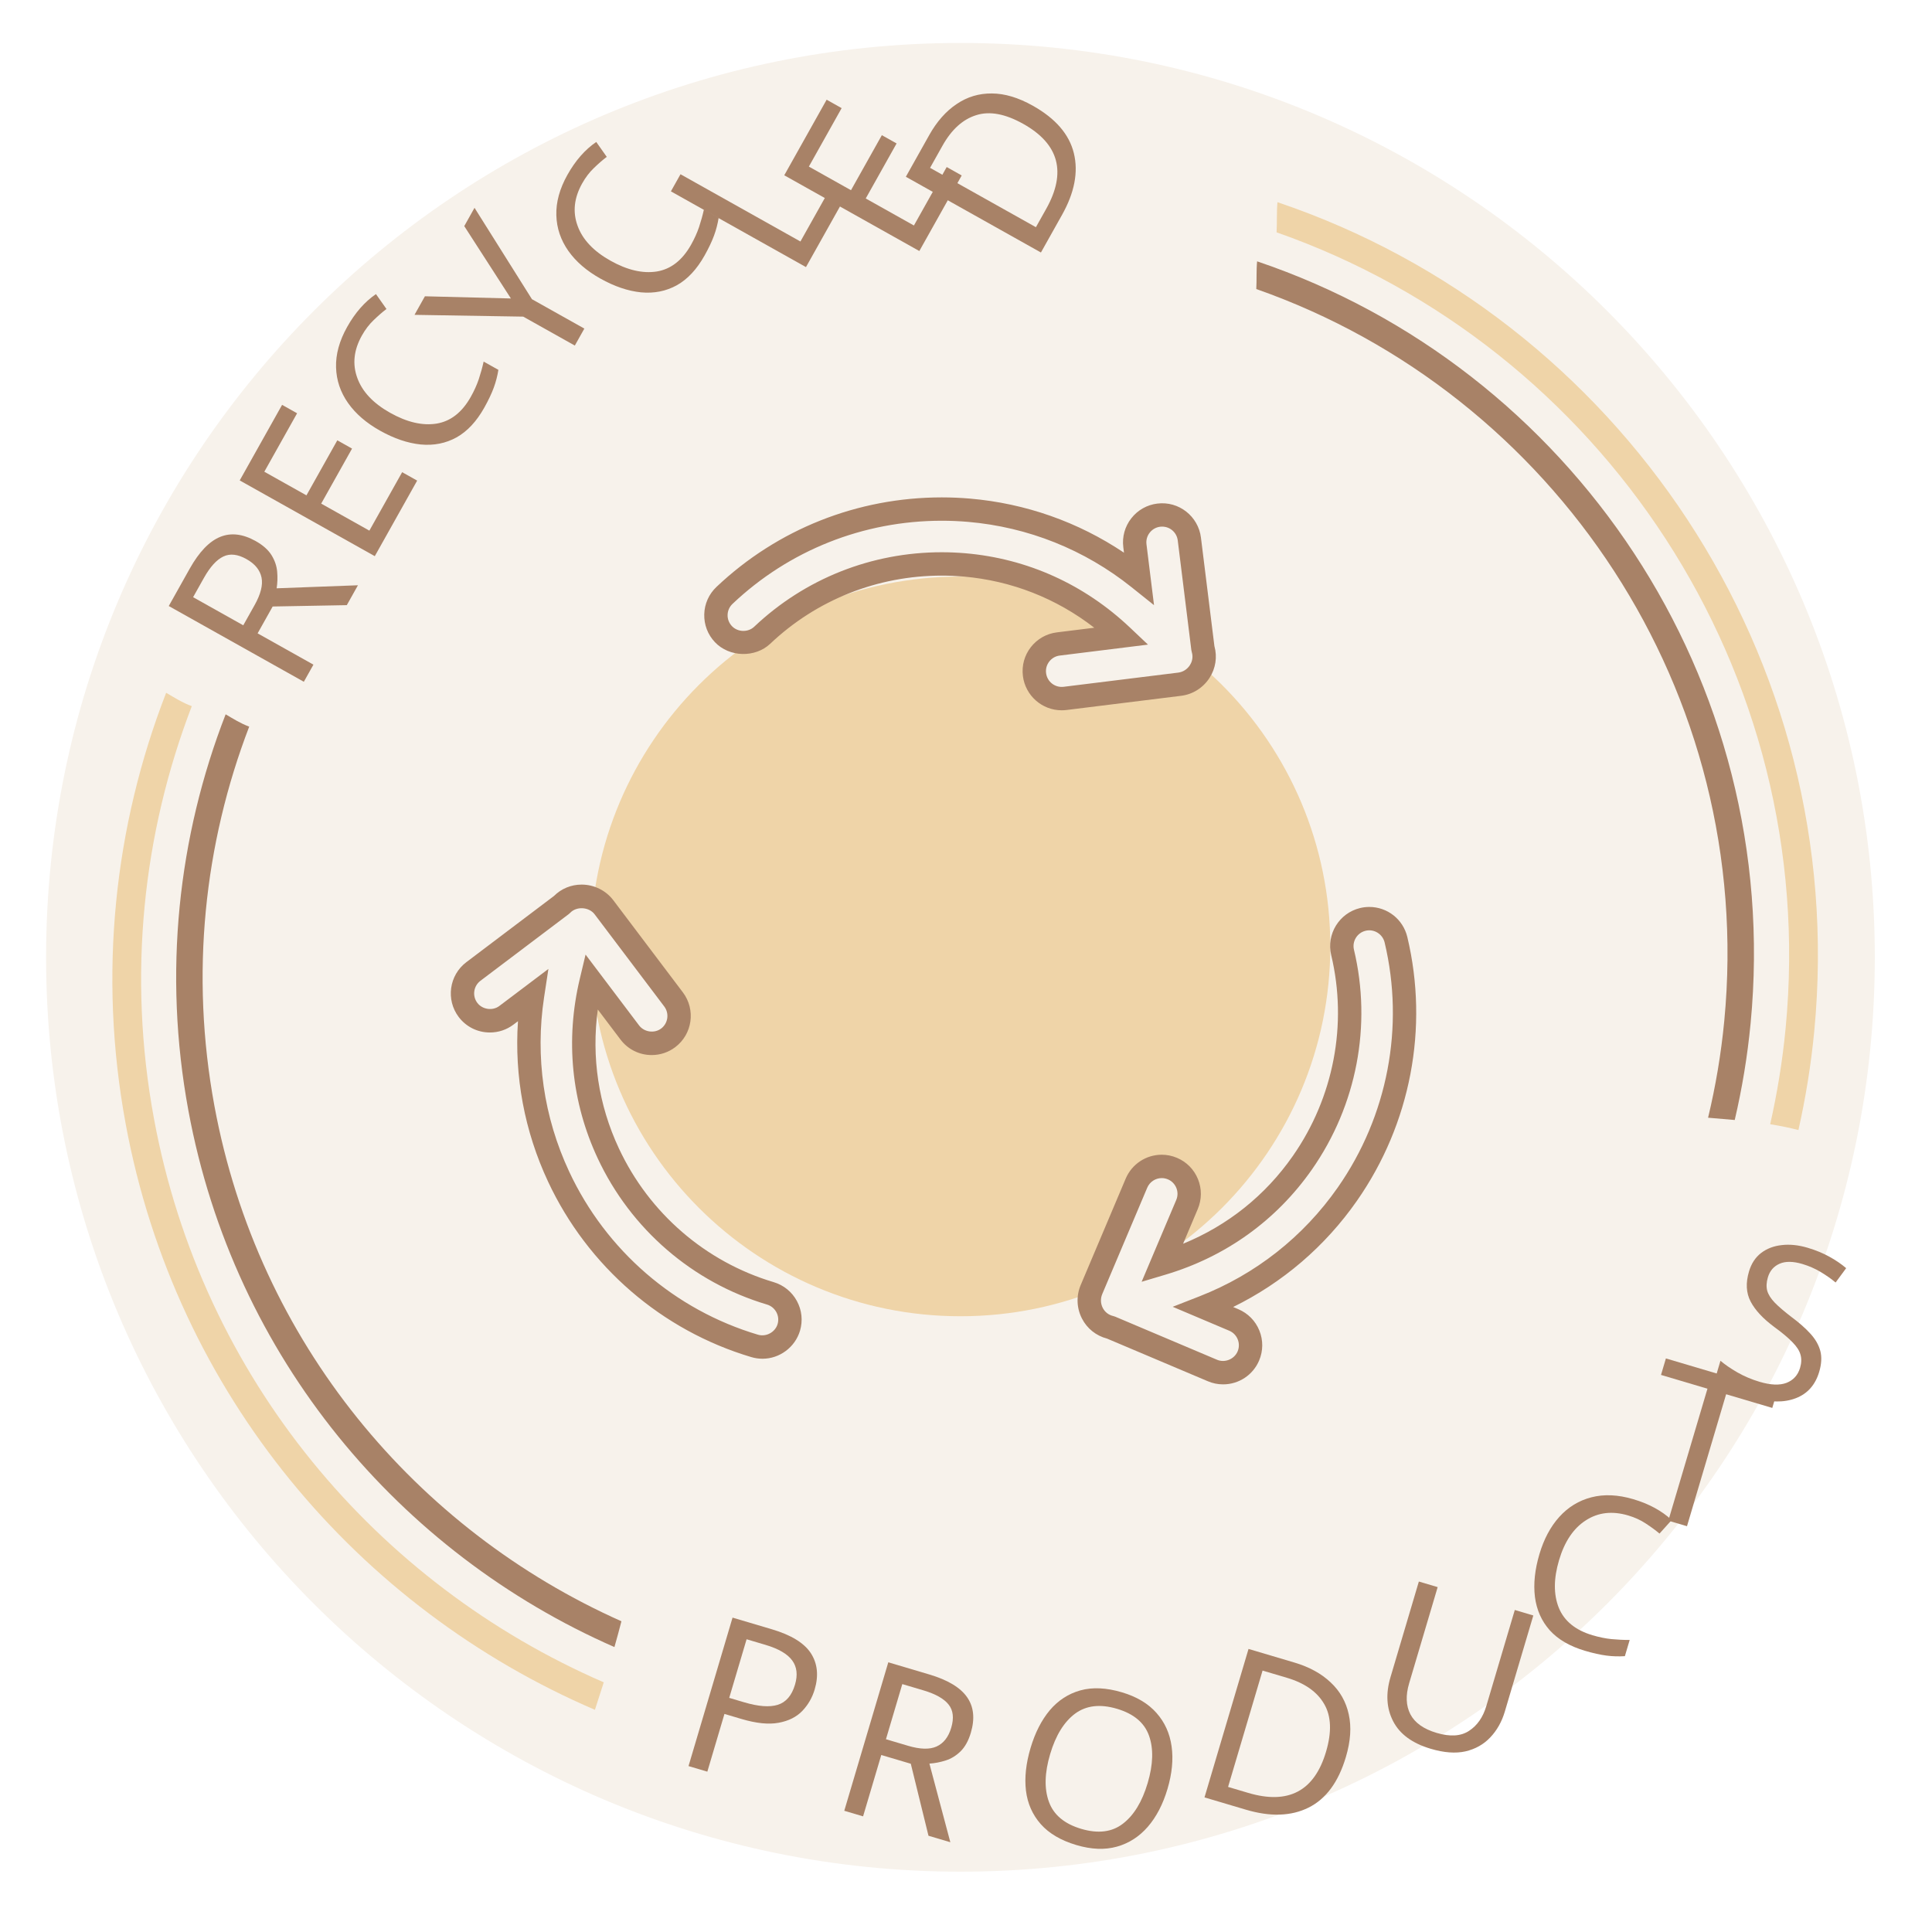
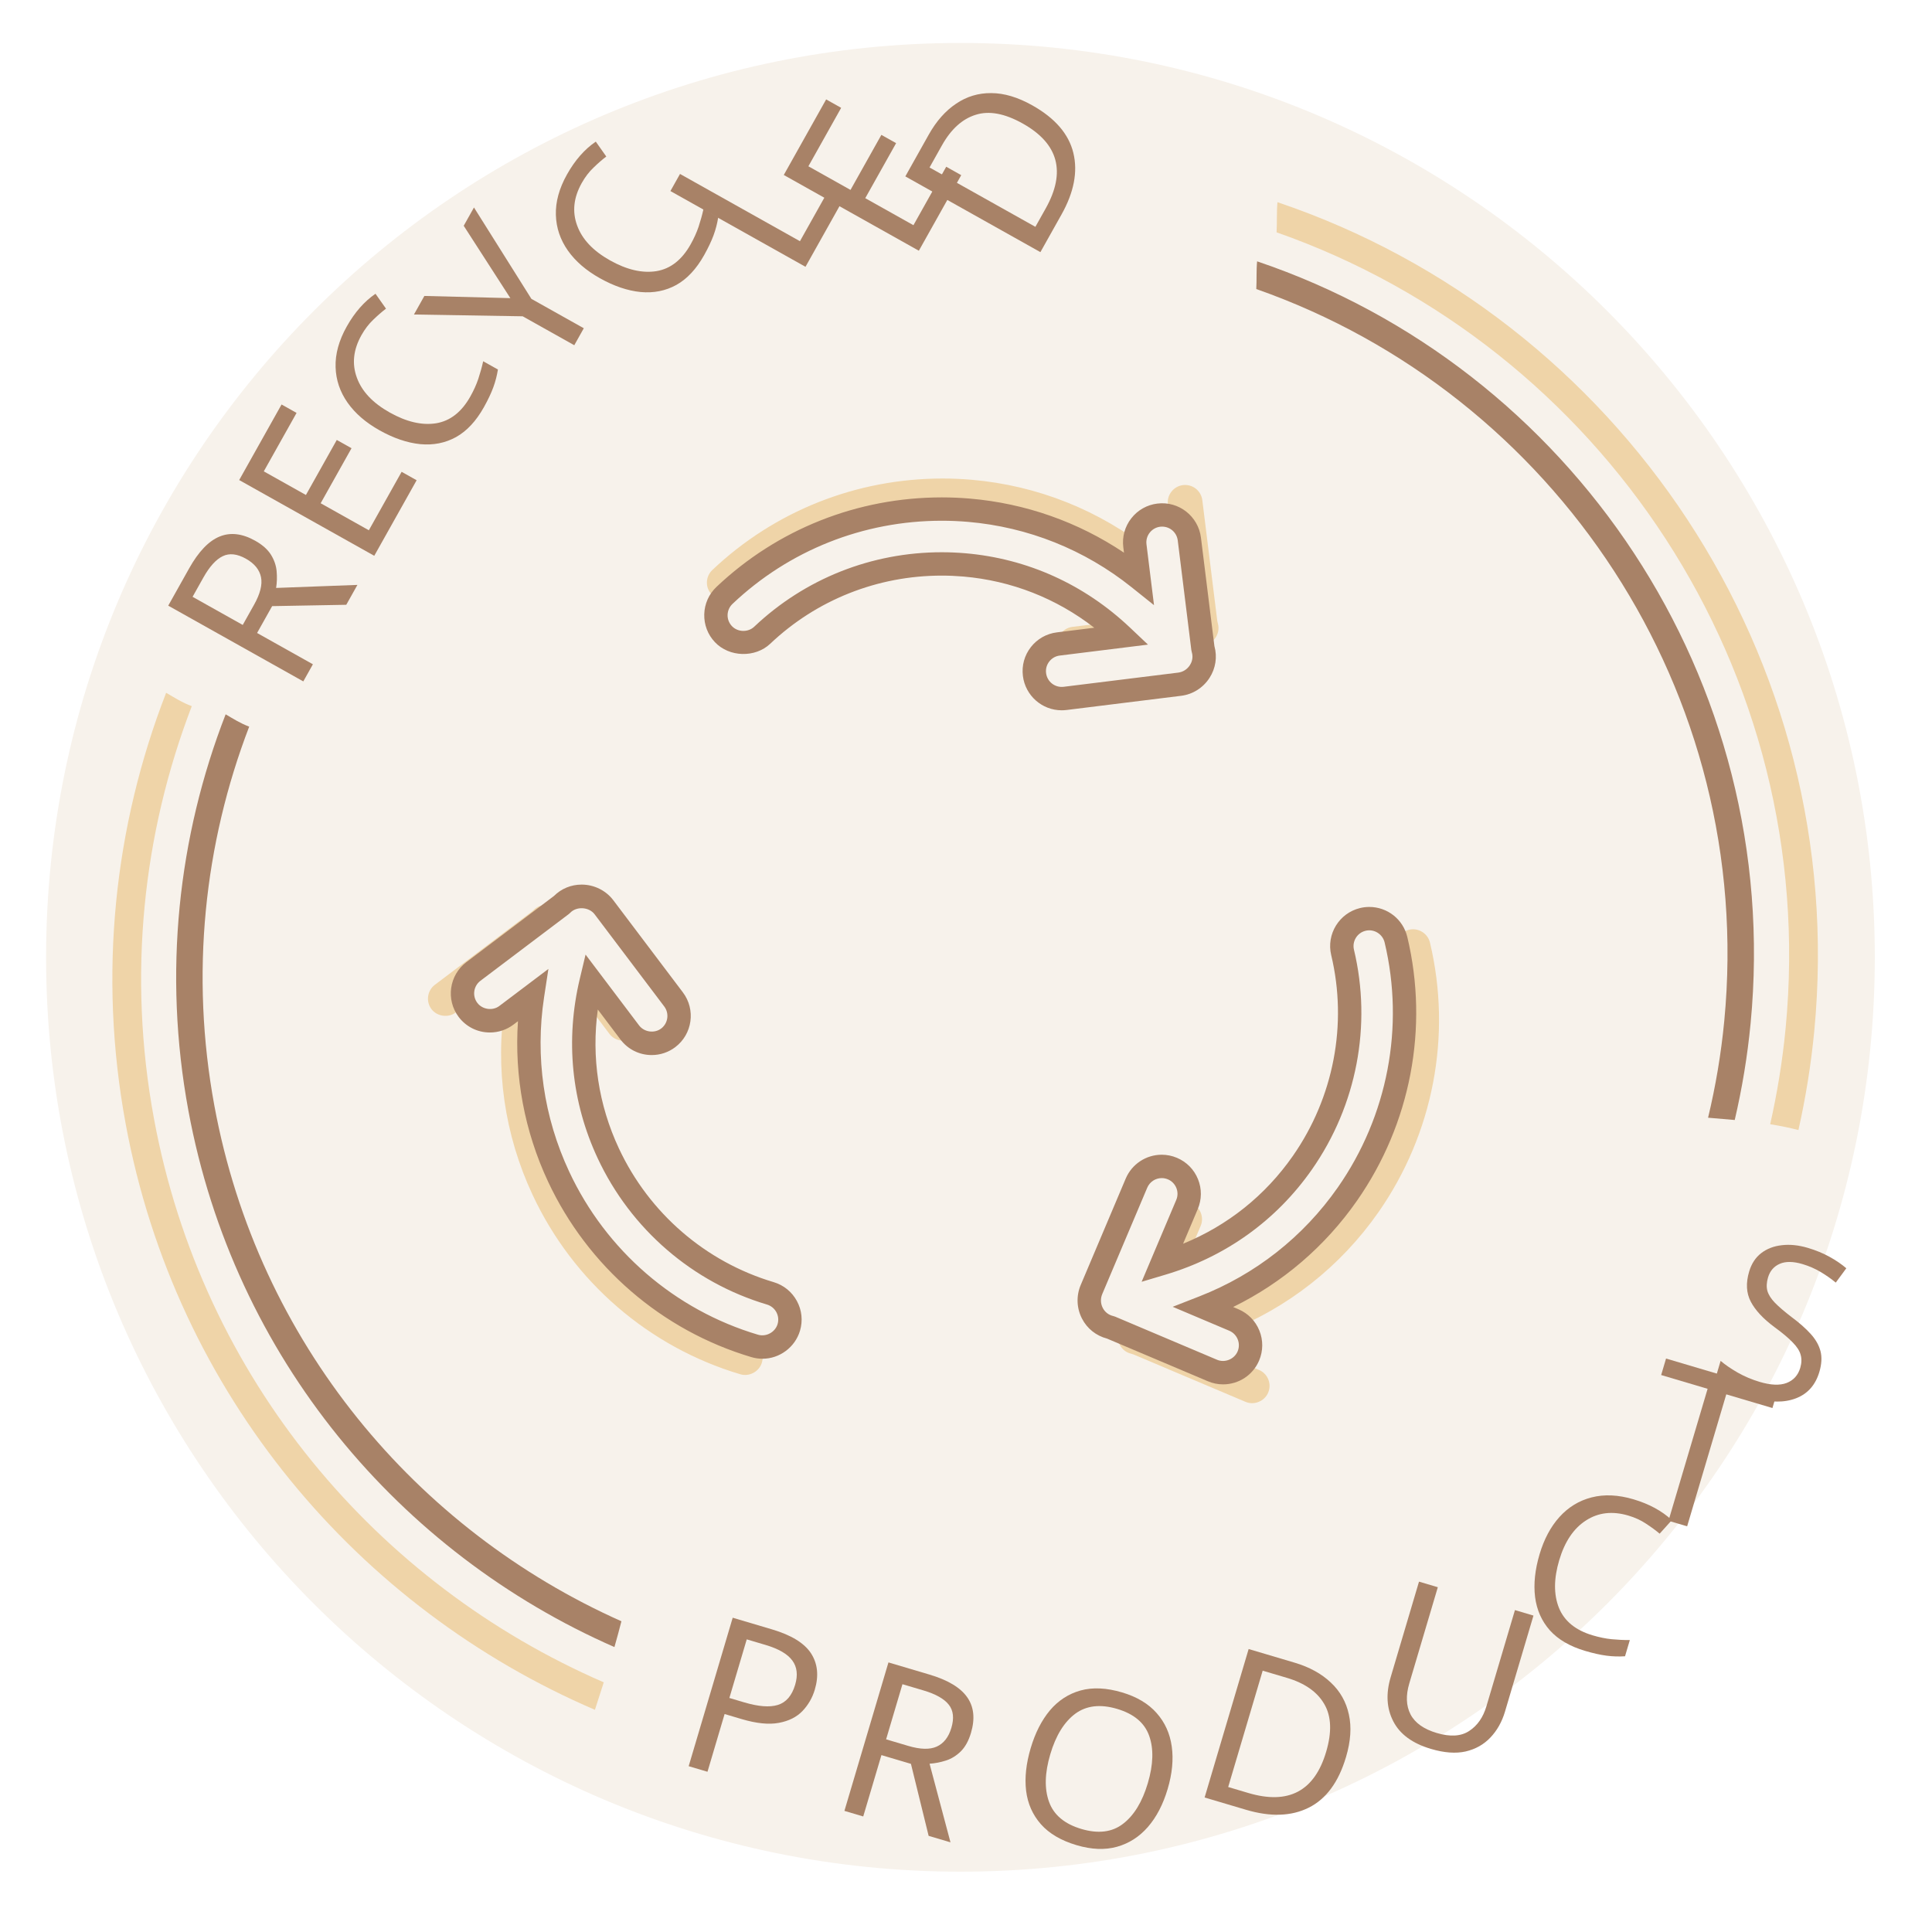
<svg xmlns="http://www.w3.org/2000/svg" version="1.1" x="0px" y="0px" width="200px" height="200px" viewBox="0 0 200 200" enable-background="new 0 0 200 200" xml:space="preserve">
-   <g id="Calque_1" display="none">
+   <g id="Calque_1">
</g>
  <g id="Calque_2">
</g>
  <g id="icons">
</g>
  <g id="svg">
    <circle fill="#F7F2EB" cx="99.425" cy="99.101" r="94.654" />
    <g>
-       <circle fill="#EFD4A8" cx="99.426" cy="97.971" r="38.287" />
      <g>
        <g>
-           <path fill="#A88267" d="M22.196,114.481c-2.525-13.661-1.046-27.152,3.602-39.261c-0.883-0.323-1.652-0.811-2.44-1.273      c-4.912,12.641-6.495,26.746-3.853,41.032c4.73,25.585,21.897,45.783,44.1,55.526c0.255-0.891,0.496-1.781,0.725-2.672      C43.113,158.384,26.73,138.999,22.196,114.481z" />
-           <path fill="#A88267" d="M181.221,105.952c3.416-35.611-18.563-67.911-51.085-78.898c-0.092,0.97-0.032,1.942-0.085,2.868      c30.907,10.845,51.709,41.736,48.444,75.77c-0.328,3.421-0.896,6.761-1.675,10.014c0.934,0.078,1.854,0.153,2.759,0.236      C180.338,112.693,180.893,109.361,181.221,105.952z" />
+           <path fill="#A88267" d="M22.195,114.481c-2.524-13.661-1.045-27.152,3.602-39.261c-0.881-0.323-1.651-0.811-2.439-1.273      c-4.912,12.641-6.495,26.746-3.854,41.032c4.73,25.585,21.898,45.783,44.101,55.526c0.255-0.891,0.496-1.781,0.724-2.672      C43.113,158.384,26.73,138.999,22.195,114.481z" />
+           <path fill="#A88267" d="M181.221,105.952c3.416-35.611-18.563-67.911-51.085-78.898c-0.092,0.97-0.032,1.942-0.085,2.868      c30.907,10.845,51.709,41.736,48.444,75.77c-0.328,3.421-0.896,6.761-1.676,10.014c0.934,0.078,1.854,0.153,2.76,0.236      C180.337,112.693,180.893,109.361,181.221,105.952z" />
          <circle fill="none" cx="98.33" cy="101.532" r="73.47" />
-           <text transform="matrix(0.4891 -0.8722 0.8722 0.4891 30.3906 72.4707)">
+           <text transform="matrix(0.4891 -0.8722 0.8722 0.4891 30.3359 72.4326)">
            <tspan x="0" y="0" fill="#A88267" font-family="'Nunito-Bold'" font-size="22.449">R</tspan>
-             <tspan x="14.933" y="0.045" fill="#A88267" font-family="'Nunito-Bold'" font-size="22.449" rotate="10.558">E</tspan>
-             <tspan x="27.328" y="2.197" fill="#A88267" font-family="'Nunito-Bold'" font-size="22.449" rotate="21.148">C</tspan>
-             <tspan x="40.905" y="7.446" fill="#A88267" font-family="'Nunito-Bold'" font-size="22.449" rotate="32.055">Y</tspan>
-             <tspan x="52.219" y="14.386" fill="#A88267" font-family="'Nunito-Bold'" font-size="22.449" rotate="42.834">C</tspan>
-             <tspan x="62.866" y="24.347" fill="#A88267" font-family="'Nunito-Bold'" font-size="22.449" rotate="53.047">L</tspan>
-             <tspan x="70.058" y="33.769" fill="#A88267" font-family="'Nunito-Bold'" font-size="22.449" rotate="62.525">E</tspan>
-             <tspan x="76.082" y="44.818" fill="#A88267" font-family="'Nunito-Bold'" font-size="22.449" rotate="73.767">D</tspan>
+             <tspan x="14.934" y="0.046" fill="#A88267" font-family="'Nunito-Bold'" font-size="22.449" rotate="10.558">E</tspan>
+             <tspan x="27.328" y="2.2" fill="#A88267" font-family="'Nunito-Bold'" font-size="22.449" rotate="21.148">C</tspan>
+             <tspan x="40.904" y="7.446" fill="#A88267" font-family="'Nunito-Bold'" font-size="22.449" rotate="32.055">Y</tspan>
+             <tspan x="52.219" y="14.388" fill="#A88267" font-family="'Nunito-Bold'" font-size="22.449" rotate="42.834">C</tspan>
+             <tspan x="62.865" y="24.348" fill="#A88267" font-family="'Nunito-Bold'" font-size="22.449" rotate="53.047">L</tspan>
+             <tspan x="70.056" y="33.77" fill="#A88267" font-family="'Nunito-Bold'" font-size="22.449" rotate="62.525">E</tspan>
+             <tspan x="76.081" y="44.82" fill="#A88267" font-family="'Nunito-Bold'" font-size="22.449" rotate="73.767">D</tspan>
          </text>
-           <path fill="none" d="M183.631,123.074c11.445-45.82-16.418-92.239-62.236-103.686C75.574,7.945,29.156,35.809,17.711,81.628      c-11.445,45.817,16.42,92.238,62.238,103.684C125.768,196.756,172.188,168.892,183.631,123.074z" />
-           <text transform="matrix(0.9587 0.2843 -0.2843 0.9587 69.1934 182.207)">
+           <path fill="none" d="M183.631,123.074c11.445-45.82-16.418-92.239-62.236-103.686C75.574,7.945,29.156,35.809,17.711,81.628      c-11.445,45.817,16.42,92.238,62.238,103.684C125.768,196.756,172.187,168.892,183.631,123.074z" />
+           <text transform="matrix(0.9587 0.2843 -0.2843 0.9587 69.209 182.2178)">
            <tspan x="0" y="0" fill="#A88267" font-family="'Nunito-Bold'" font-size="22.449">P</tspan>
-             <tspan x="16.773" y="-0.149" fill="#A88267" font-family="'Nunito-Bold'" font-size="22.449" rotate="-11.362">R</tspan>
-             <tspan x="34.209" y="-3.794" fill="#A88267" font-family="'Nunito-Bold'" font-size="22.449" rotate="-23.97">O</tspan>
-             <tspan x="52.131" y="-12.082" fill="#A88267" font-family="'Nunito-Bold'" font-size="22.449" rotate="-37.008">D</tspan>
+             <tspan x="16.772" y="-0.149" fill="#A88267" font-family="'Nunito-Bold'" font-size="22.449" rotate="-11.362">R</tspan>
+             <tspan x="34.21" y="-3.793" fill="#A88267" font-family="'Nunito-Bold'" font-size="22.449" rotate="-23.97">O</tspan>
+             <tspan x="52.13" y="-12.082" fill="#A88267" font-family="'Nunito-Bold'" font-size="22.449" rotate="-37.008">D</tspan>
            <tspan x="67.211" y="-23.781" fill="#A88267" font-family="'Nunito-Bold'" font-size="22.449" rotate="-49.544">U</tspan>
-             <tspan x="79.013" y="-38.049" fill="#A88267" font-family="'Nunito-Bold'" font-size="22.449" rotate="-61.472">C</tspan>
-             <tspan x="86.961" y="-53.196" fill="#A88267" font-family="'Nunito-Bold'" font-size="22.449" rotate="-72.473">T</tspan>
-             <tspan x="91.525" y="-68.135" fill="#A88267" font-family="'Nunito-Bold'" font-size="22.449" rotate="-83.181">S</tspan>
+             <tspan x="79.013" y="-38.048" fill="#A88267" font-family="'Nunito-Bold'" font-size="22.449" rotate="-61.472">C</tspan>
+             <tspan x="86.96" y="-53.196" fill="#A88267" font-family="'Nunito-Bold'" font-size="22.449" rotate="-72.473">T</tspan>
+             <tspan x="91.523" y="-68.136" fill="#A88267" font-family="'Nunito-Bold'" font-size="22.449" rotate="-83.181">S</tspan>
          </text>
-           <path fill="#EFD4A8" d="M15.939,115.807c-2.749-14.86-1.14-29.535,3.915-42.706c-0.96-0.352-1.798-0.881-2.654-1.384      c-5.343,13.748-7.063,29.092-4.19,44.631c5.188,28.061,24.137,50.157,48.576,60.652c0.312-0.949,0.617-1.897,0.916-2.846      C39.069,163.996,20.921,142.755,15.939,115.807z" />
-           <path fill="#EFD4A8" d="M187.811,106.75c3.714-38.736-20.192-73.869-55.568-85.82c-0.097,1.056-0.032,2.114-0.092,3.121      c33.62,11.796,56.247,45.396,52.694,82.415c-0.325,3.379-0.867,6.686-1.596,9.915c0.982,0.155,1.956,0.35,2.923,0.601      C186.921,113.65,187.476,110.236,187.811,106.75z" />
+           <path fill="#EFD4A8" d="M15.939,115.807c-2.749-14.86-1.14-29.535,3.914-42.706c-0.959-0.352-1.797-0.881-2.654-1.384      c-5.342,13.748-7.062,29.092-4.189,44.631c5.188,28.061,24.137,50.157,48.576,60.652c0.312-0.949,0.617-1.897,0.916-2.846      C39.069,163.996,20.92,142.755,15.939,115.807z" />
+           <path fill="#EFD4A8" d="M187.811,106.75c3.714-38.736-20.192-73.869-55.568-85.82c-0.097,1.056-0.032,2.114-0.092,3.121      c33.62,11.796,56.247,45.396,52.694,82.415c-0.326,3.379-0.867,6.686-1.596,9.915c0.982,0.155,1.956,0.35,2.923,0.601      C186.921,113.65,187.475,110.236,187.811,106.75z" />
        </g>
      </g>
+     </g>
+     <path fill="#EFD4A8" d="M122.639,124.425c-0.725,0-1.373,0.431-1.656,1.097l-5.125,12.115c-0.213,0.509-0.195,1.082,0.057,1.572   c0.248,0.482,0.672,0.812,1.201,0.931l0.225,0.073l11.59,4.903c0.904,0.389,1.977-0.065,2.35-0.95   c0.389-0.911-0.041-1.967-0.951-2.352l-6.447-2.727l3.051-1.191c6.385-2.496,11.834-6.788,15.762-12.409   c5.682-8.135,7.624-18.31,5.332-27.915c-0.229-0.944-1.201-1.562-2.165-1.324c-0.962,0.229-1.558,1.197-1.327,2.16   c2.059,8.607,0.314,17.729-4.779,25.024c-4.055,5.804-9.83,9.952-16.703,11.998l-2.705,0.806l3.939-9.318   c0.189-0.439,0.193-0.928,0.016-1.372c-0.183-0.443-0.522-0.791-0.965-0.979C123.111,124.473,122.877,124.425,122.639,124.425z" />
+     <path fill="#EFD4A8" d="M52.764,100.596l-0.494,3.234c-1.035,6.781-0.043,13.651,2.865,19.865   c4.201,8.989,12.041,15.759,21.507,18.57c0.935,0.275,1.958-0.286,2.229-1.208c0.137-0.458,0.089-0.942-0.141-1.363   c-0.229-0.42-0.607-0.728-1.064-0.865c-8.486-2.522-15.514-8.592-19.285-16.651c-3-6.414-3.705-13.495-2.039-20.472l0.656-2.745   l6.098,8.073c0.578,0.764,1.744,0.934,2.514,0.352c0.788-0.596,0.947-1.725,0.35-2.515L58.027,94.37   c-0.63-0.835-2.049-0.938-2.781-0.169l-0.166,0.147l-10.066,7.601c-0.787,0.598-0.944,1.726-0.35,2.515   c0.574,0.763,1.748,0.933,2.514,0.348L52.764,100.596z" />
+     <path fill="#EFD4A8" d="M97.578,53.124c0.893,0,1.799,0.04,2.691,0.117c7.053,0.608,13.535,3.536,18.75,8.467l2.049,1.94   l-10.049,1.246c-0.476,0.059-0.9,0.3-1.191,0.678c-0.297,0.378-0.426,0.847-0.367,1.319c0.123,0.975,0.996,1.681,2.002,1.563   l13.057-1.616c0.539-0.067,1.021-0.377,1.326-0.849c0.172-0.266,0.426-0.814,0.212-1.507l-0.049-0.231l-1.546-12.472   c-0.123-0.971-0.992-1.678-2.003-1.562c-0.476,0.061-0.898,0.302-1.194,0.68c-0.294,0.377-0.426,0.848-0.365,1.322l0.857,6.934   l-2.555-2.043c-5.352-4.283-11.794-6.856-18.624-7.445c-0.995-0.086-2.005-0.129-3.001-0.129c-8.922,0-17.389,3.363-23.838,9.471   c-0.348,0.331-0.545,0.774-0.561,1.253c-0.014,0.479,0.162,0.933,0.492,1.28c0.662,0.701,1.838,0.732,2.538,0.071   C81.985,56.139,89.576,53.124,97.578,53.124z" />
+     <g>
      <g>
-         <g>
-           <path fill="#F7F2EB" d="M75,61.637c6.768-6.409,15.996-9.623,25.323-8.816c6.515,0.562,12.542,2.999,17.576,7.025l-0.415-3.351      c-0.192-1.556,0.914-2.974,2.47-3.167c1.558-0.193,2.975,0.912,3.167,2.469l1.405,11.334c0.541,1.734-0.686,3.486-2.404,3.697      l-11.865,1.47c-1.557,0.193-2.974-0.912-3.166-2.47c-0.193-1.555,0.912-2.973,2.467-3.165l6.586-0.817      c-4.502-4.259-10.146-6.836-16.31-7.367c-7.712-0.666-15.34,1.987-20.928,7.282c-1.139,1.074-2.934,1.032-4.014-0.111      C73.812,64.511,73.86,62.715,75,61.637z M79.742,133.887c-7.379-2.195-13.49-7.475-16.769-14.485      c-2.619-5.602-3.213-11.777-1.774-17.808l3.996,5.289c0.946,1.252,2.726,1.5,3.977,0.556c1.253-0.946,1.5-2.727,0.555-3.979      l-7.206-9.542c-1.041-1.376-3.146-1.547-4.371-0.256l-9.146,6.906c-1.252,0.946-1.501,2.728-0.557,3.979      c0.952,1.259,2.734,1.492,3.979,0.555l2.703-2.041c-0.974,6.378-0.069,12.821,2.701,18.746      c3.886,8.31,11.187,14.814,20.294,17.521c1.504,0.445,3.084-0.409,3.532-1.913C82.102,135.913,81.246,134.333,79.742,133.887z       M129.231,140.365c0.611-1.443-0.064-3.11-1.508-3.723l-3.119-1.319c6.007-2.348,11.132-6.349,14.876-11.71      c5.36-7.674,7.192-17.274,5.027-26.338c-0.367-1.524-1.897-2.466-3.423-2.101c-1.524,0.364-2.466,1.896-2.101,3.421      c1.788,7.488,0.271,15.42-4.16,21.768c-3.539,5.067-8.591,8.668-14.53,10.436l2.583-6.104c0.611-1.444-0.062-3.111-1.507-3.722      c-1.443-0.611-3.111,0.063-3.723,1.507l-4.657,11.011c-0.689,1.628,0.226,3.525,1.987,3.926l10.532,4.457      C126.953,142.485,128.62,141.81,129.231,140.365z" />
-           <path fill="#A88267" d="M126.616,143.309L126.616,143.309c-0.545,0-1.076-0.108-1.579-0.322l-10.44-4.418      c-1.123-0.289-2.064-1.04-2.594-2.075c-0.557-1.086-0.603-2.352-0.126-3.476l4.656-11.01c0.637-1.501,2.102-2.471,3.731-2.471      c0.543,0,1.074,0.109,1.577,0.322c0.995,0.42,1.768,1.204,2.174,2.207c0.406,1.002,0.396,2.104-0.025,3.099l-1.516,3.586      c4.608-1.885,8.5-4.987,11.357-9.08c4.234-6.064,5.684-13.644,3.976-20.794c-0.519-2.17,0.824-4.359,2.996-4.879      c0.31-0.074,0.628-0.111,0.944-0.111c1.877,0,3.496,1.277,3.937,3.105c2.245,9.402,0.345,19.356-5.214,27.313      c-3.295,4.72-7.688,8.479-12.814,10.995l0.539,0.229c0.995,0.422,1.768,1.207,2.174,2.209c0.405,1.003,0.397,2.104-0.024,3.1      C129.711,142.338,128.246,143.309,126.616,143.309z M120.265,121.956c-0.658,0-1.247,0.392-1.504,0.996l-4.657,11.01      c-0.195,0.462-0.177,0.982,0.051,1.429c0.225,0.438,0.612,0.737,1.092,0.846l0.203,0.066l10.531,4.456      c0.822,0.353,1.797-0.061,2.137-0.864c0.351-0.828-0.038-1.787-0.865-2.138l-5.856-2.478l2.769-1.082      c5.804-2.268,10.757-6.168,14.324-11.275c5.163-7.392,6.928-16.637,4.844-25.365c-0.206-0.859-1.091-1.42-1.966-1.205      c-0.874,0.209-1.415,1.09-1.206,1.964c1.869,7.821,0.285,16.11-4.344,22.739c-3.684,5.273-8.931,9.044-15.178,10.902      l-2.458,0.732l3.582-8.467c0.171-0.401,0.174-0.844,0.011-1.248c-0.164-0.402-0.474-0.719-0.875-0.889      C120.694,122,120.481,121.956,120.265,121.956z M78.932,140.656L78.932,140.656c-0.388,0-0.776-0.057-1.152-0.168      c-9.263-2.754-16.934-9.377-21.046-18.17c-2.44-5.217-3.5-10.905-3.113-16.604l-0.467,0.352      c-0.709,0.535-1.552,0.817-2.439,0.817c-1.281,0-2.46-0.586-3.232-1.607c-1.345-1.782-0.989-4.326,0.793-5.673l9.072-6.853      c0.761-0.759,1.773-1.177,2.863-1.177c1.286,0,2.51,0.604,3.275,1.614l7.206,9.543c1.347,1.783,0.991,4.327-0.791,5.673      c-0.709,0.534-1.551,0.816-2.437,0.816c-1.282,0-2.461-0.587-3.233-1.609l-2.347-3.106c-0.672,4.936,0.069,9.86,2.186,14.384      c3.133,6.699,8.971,11.742,16.018,13.838c1.036,0.309,1.891,1.002,2.406,1.952s0.629,2.044,0.322,3.081      C82.305,139.466,80.71,140.656,78.932,140.656z M56.771,100.304l-0.448,2.938c-0.94,6.162-0.04,12.404,2.602,18.052      c3.818,8.168,10.942,14.319,19.543,16.875c0.851,0.25,1.779-0.261,2.029-1.1c0.123-0.416,0.077-0.855-0.13-1.238      c-0.208-0.382-0.552-0.661-0.969-0.785c-7.71-2.292-14.096-7.808-17.521-15.132c-2.727-5.828-3.367-12.262-1.854-18.602      l0.595-2.494l5.542,7.336c0.524,0.693,1.585,0.848,2.283,0.319c0.718-0.542,0.86-1.567,0.318-2.285l-7.207-9.542      c-0.573-0.759-1.862-0.853-2.528-0.152l-0.148,0.133l-9.146,6.906c-0.718,0.543-0.86,1.567-0.32,2.284      c0.523,0.694,1.588,0.849,2.284,0.317L56.771,100.304z M109.903,73.529c-2.038,0-3.762-1.527-4.013-3.553      c-0.133-1.072,0.158-2.133,0.823-2.985s1.623-1.396,2.695-1.528l3.87-0.48c-3.938-3.051-8.574-4.871-13.549-5.3      c-0.74-0.063-1.494-0.096-2.237-0.096c-6.65,0-12.956,2.504-17.756,7.051c-1.562,1.48-4.249,1.403-5.725-0.158      c-0.742-0.782-1.137-1.811-1.107-2.892c0.028-1.081,0.479-2.086,1.264-2.83c6.312-5.977,14.596-9.268,23.323-9.268      c0.976,0,1.963,0.042,2.936,0.126c5.732,0.493,11.186,2.416,15.928,5.599l-0.071-0.571c-0.134-1.073,0.161-2.134,0.825-2.986      c0.665-0.853,1.623-1.396,2.695-1.528c2.242-0.28,4.245,1.33,4.517,3.52l1.394,11.235c0.312,1.112,0.131,2.304-0.503,3.286      c-0.667,1.033-1.738,1.711-2.942,1.858l-11.863,1.47C110.237,73.519,110.069,73.529,109.903,73.529z M97.493,57.168      c0.812,0,1.635,0.035,2.445,0.105c6.408,0.553,12.3,3.213,17.037,7.693l1.863,1.764l-9.132,1.133      c-0.433,0.053-0.817,0.271-1.084,0.615c-0.269,0.344-0.386,0.77-0.332,1.199c0.109,0.885,0.905,1.527,1.817,1.42l11.865-1.469      c0.49-0.061,0.93-0.342,1.206-0.771c0.155-0.241,0.388-0.74,0.192-1.368l-0.045-0.211l-1.405-11.334      c-0.11-0.881-0.899-1.523-1.819-1.417c-0.433,0.054-0.817,0.273-1.085,0.616c-0.269,0.343-0.387,0.771-0.333,1.201l0.781,6.302      l-2.322-1.856c-4.864-3.893-10.718-6.23-16.924-6.766c-0.903-0.078-1.821-0.117-2.728-0.117c-8.106,0-15.8,3.056-21.66,8.606      c-0.316,0.299-0.497,0.703-0.509,1.138c-0.013,0.435,0.147,0.848,0.447,1.164c0.601,0.637,1.67,0.664,2.306,0.064      C83.324,59.907,90.221,57.168,97.493,57.168z" />
-         </g>
+         <path fill="#F7F2EB" d="M75,61.637c6.768-6.409,15.996-9.623,25.322-8.816c6.516,0.562,12.543,2.999,17.576,7.025l-0.414-3.351     c-0.191-1.556,0.914-2.974,2.47-3.167c1.558-0.193,2.975,0.912,3.167,2.469l1.405,11.334c0.54,1.734-0.686,3.486-2.404,3.697     l-11.865,1.47c-1.558,0.193-2.974-0.912-3.166-2.47c-0.193-1.555,0.912-2.973,2.467-3.165l6.586-0.817     c-4.502-4.259-10.147-6.836-16.31-7.367c-7.712-0.666-15.34,1.987-20.928,7.282c-1.139,1.074-2.934,1.032-4.014-0.111     C73.812,64.511,73.86,62.715,75,61.637z M79.742,133.887c-7.379-2.195-13.49-7.475-16.769-14.485     c-2.62-5.602-3.213-11.777-1.774-17.808l3.996,5.289c0.946,1.252,2.725,1.5,3.977,0.556c1.253-0.946,1.5-2.727,0.555-3.979     l-7.206-9.542c-1.042-1.376-3.146-1.547-4.371-0.256l-9.146,6.906c-1.251,0.946-1.501,2.728-0.557,3.979     c0.952,1.259,2.734,1.492,3.979,0.555l2.703-2.041c-0.974,6.378-0.069,12.821,2.7,18.746c3.887,8.31,11.188,14.814,20.295,17.521     c1.504,0.445,3.084-0.409,3.531-1.913C82.102,135.913,81.246,134.333,79.742,133.887z M129.23,140.365     c0.612-1.443-0.062-3.11-1.508-3.723l-3.118-1.319c6.007-2.348,11.132-6.349,14.876-11.71c5.36-7.674,7.191-17.274,5.027-26.338     c-0.367-1.524-1.897-2.466-3.422-2.101c-1.525,0.364-2.467,1.896-2.102,3.421c1.788,7.488,0.271,15.42-4.16,21.768     c-3.539,5.067-8.591,8.668-14.531,10.436l2.584-6.104c0.611-1.444-0.062-3.111-1.507-3.722c-1.444-0.611-3.111,0.063-3.724,1.507     l-4.656,11.011c-0.689,1.628,0.226,3.525,1.987,3.926l10.532,4.457C126.953,142.485,128.619,141.81,129.23,140.365z" />
+         <path fill="#A88267" d="M126.615,143.309L126.615,143.309c-0.545,0-1.075-0.108-1.578-0.322l-10.44-4.418     c-1.123-0.289-2.065-1.04-2.594-2.075c-0.557-1.086-0.603-2.352-0.126-3.476l4.656-11.01c0.637-1.501,2.102-2.471,3.731-2.471     c0.543,0,1.074,0.109,1.577,0.322c0.994,0.42,1.768,1.204,2.174,2.207c0.406,1.002,0.396,2.104-0.025,3.099l-1.516,3.586     c4.609-1.885,8.5-4.987,11.357-9.08c4.234-6.064,5.684-13.644,3.976-20.794c-0.519-2.17,0.824-4.359,2.996-4.879     c0.31-0.074,0.628-0.111,0.944-0.111c1.877,0,3.496,1.277,3.937,3.105c2.245,9.402,0.345,19.356-5.214,27.313     c-3.295,4.72-7.688,8.479-12.814,10.995l0.539,0.229c0.995,0.422,1.768,1.207,2.174,2.209c0.405,1.003,0.396,2.104-0.024,3.1     C129.711,142.338,128.246,143.309,126.615,143.309z M120.265,121.956c-0.659,0-1.247,0.392-1.504,0.996l-4.657,11.01     c-0.195,0.462-0.178,0.982,0.051,1.429c0.225,0.438,0.611,0.737,1.092,0.846l0.203,0.066l10.531,4.456     c0.822,0.353,1.797-0.061,2.137-0.864c0.351-0.828-0.038-1.787-0.865-2.138l-5.857-2.478l2.77-1.082     c5.804-2.268,10.756-6.168,14.324-11.275c5.162-7.392,6.928-16.637,4.844-25.365c-0.205-0.859-1.091-1.42-1.966-1.205     c-0.874,0.209-1.415,1.09-1.206,1.964c1.869,7.821,0.285,16.11-4.344,22.739c-3.684,5.273-8.932,9.044-15.178,10.902     l-2.458,0.732l3.581-8.467c0.172-0.401,0.175-0.844,0.012-1.248c-0.164-0.402-0.474-0.719-0.875-0.889     C120.694,122,120.481,121.956,120.265,121.956z M78.932,140.656L78.932,140.656c-0.388,0-0.777-0.057-1.152-0.168     c-9.263-2.754-16.934-9.377-21.046-18.17c-2.44-5.217-3.5-10.905-3.114-16.604l-0.466,0.352c-0.71,0.535-1.552,0.817-2.44,0.817     c-1.28,0-2.459-0.586-3.231-1.607c-1.345-1.782-0.989-4.326,0.793-5.673l9.071-6.853c0.762-0.759,1.773-1.177,2.864-1.177     c1.286,0,2.51,0.604,3.275,1.614l7.206,9.543c1.347,1.783,0.99,4.327-0.791,5.673c-0.709,0.534-1.551,0.816-2.437,0.816     c-1.282,0-2.461-0.587-3.233-1.609l-2.347-3.106c-0.672,4.936,0.069,9.86,2.186,14.384c3.133,6.699,8.971,11.742,16.018,13.838     c1.036,0.309,1.891,1.002,2.405,1.952c0.517,0.95,0.63,2.044,0.322,3.081C82.305,139.466,80.71,140.656,78.932,140.656z      M56.771,100.304l-0.449,2.938c-0.939,6.162-0.039,12.404,2.603,18.052c3.818,8.168,10.942,14.319,19.543,16.875     c0.851,0.25,1.779-0.261,2.028-1.1c0.123-0.416,0.078-0.855-0.129-1.238c-0.208-0.382-0.553-0.661-0.969-0.785     c-7.71-2.292-14.096-7.808-17.521-15.132c-2.727-5.828-3.367-12.262-1.854-18.602l0.595-2.494l5.542,7.336     c0.524,0.693,1.584,0.848,2.283,0.319c0.717-0.542,0.86-1.567,0.318-2.285l-7.207-9.542c-0.573-0.759-1.862-0.853-2.528-0.152     l-0.149,0.133l-9.146,6.906c-0.717,0.543-0.859,1.567-0.319,2.284c0.522,0.694,1.589,0.849,2.284,0.317L56.771,100.304z      M109.902,73.529c-2.037,0-3.761-1.527-4.012-3.553c-0.133-1.072,0.158-2.133,0.822-2.985c0.666-0.853,1.623-1.396,2.696-1.528     l3.87-0.48c-3.938-3.051-8.574-4.871-13.549-5.3c-0.74-0.063-1.494-0.096-2.238-0.096c-6.649,0-12.955,2.504-17.755,7.051     c-1.563,1.48-4.249,1.403-5.725-0.158c-0.743-0.782-1.136-1.811-1.107-2.892s0.479-2.086,1.263-2.83     c6.312-5.977,14.597-9.268,23.324-9.268c0.976,0,1.963,0.042,2.936,0.126c5.732,0.493,11.186,2.416,15.928,5.599l-0.072-0.571     c-0.133-1.073,0.162-2.134,0.826-2.986c0.665-0.853,1.623-1.396,2.695-1.528c2.242-0.28,4.244,1.33,4.517,3.52l1.394,11.235     c0.312,1.112,0.131,2.304-0.503,3.286c-0.667,1.033-1.738,1.711-2.942,1.858l-11.863,1.47     C110.237,73.519,110.069,73.529,109.902,73.529z M97.492,57.168c0.812,0,1.636,0.035,2.445,0.105     c6.408,0.553,12.301,3.213,17.038,7.693l1.863,1.764l-9.132,1.133c-0.433,0.053-0.818,0.271-1.084,0.615     c-0.27,0.344-0.386,0.77-0.332,1.199c0.109,0.885,0.904,1.527,1.817,1.42l11.865-1.469c0.49-0.061,0.929-0.342,1.206-0.771     c0.156-0.241,0.387-0.74,0.191-1.368l-0.044-0.211l-1.405-11.334c-0.111-0.881-0.9-1.523-1.82-1.417     c-0.432,0.054-0.816,0.273-1.084,0.616s-0.387,0.771-0.333,1.201l0.78,6.302l-2.321-1.856c-4.864-3.893-10.718-6.23-16.924-6.766     c-0.903-0.078-1.821-0.117-2.728-0.117c-8.107,0-15.8,3.056-21.66,8.606c-0.316,0.299-0.496,0.703-0.51,1.138     c-0.012,0.435,0.148,0.848,0.447,1.164c0.602,0.637,1.67,0.664,2.307,0.064C83.324,59.907,90.221,57.168,97.492,57.168z" />
      </g>
    </g>
  </g>
  <g id="bg">
</g>
  <g id="ui">
</g>
</svg>
